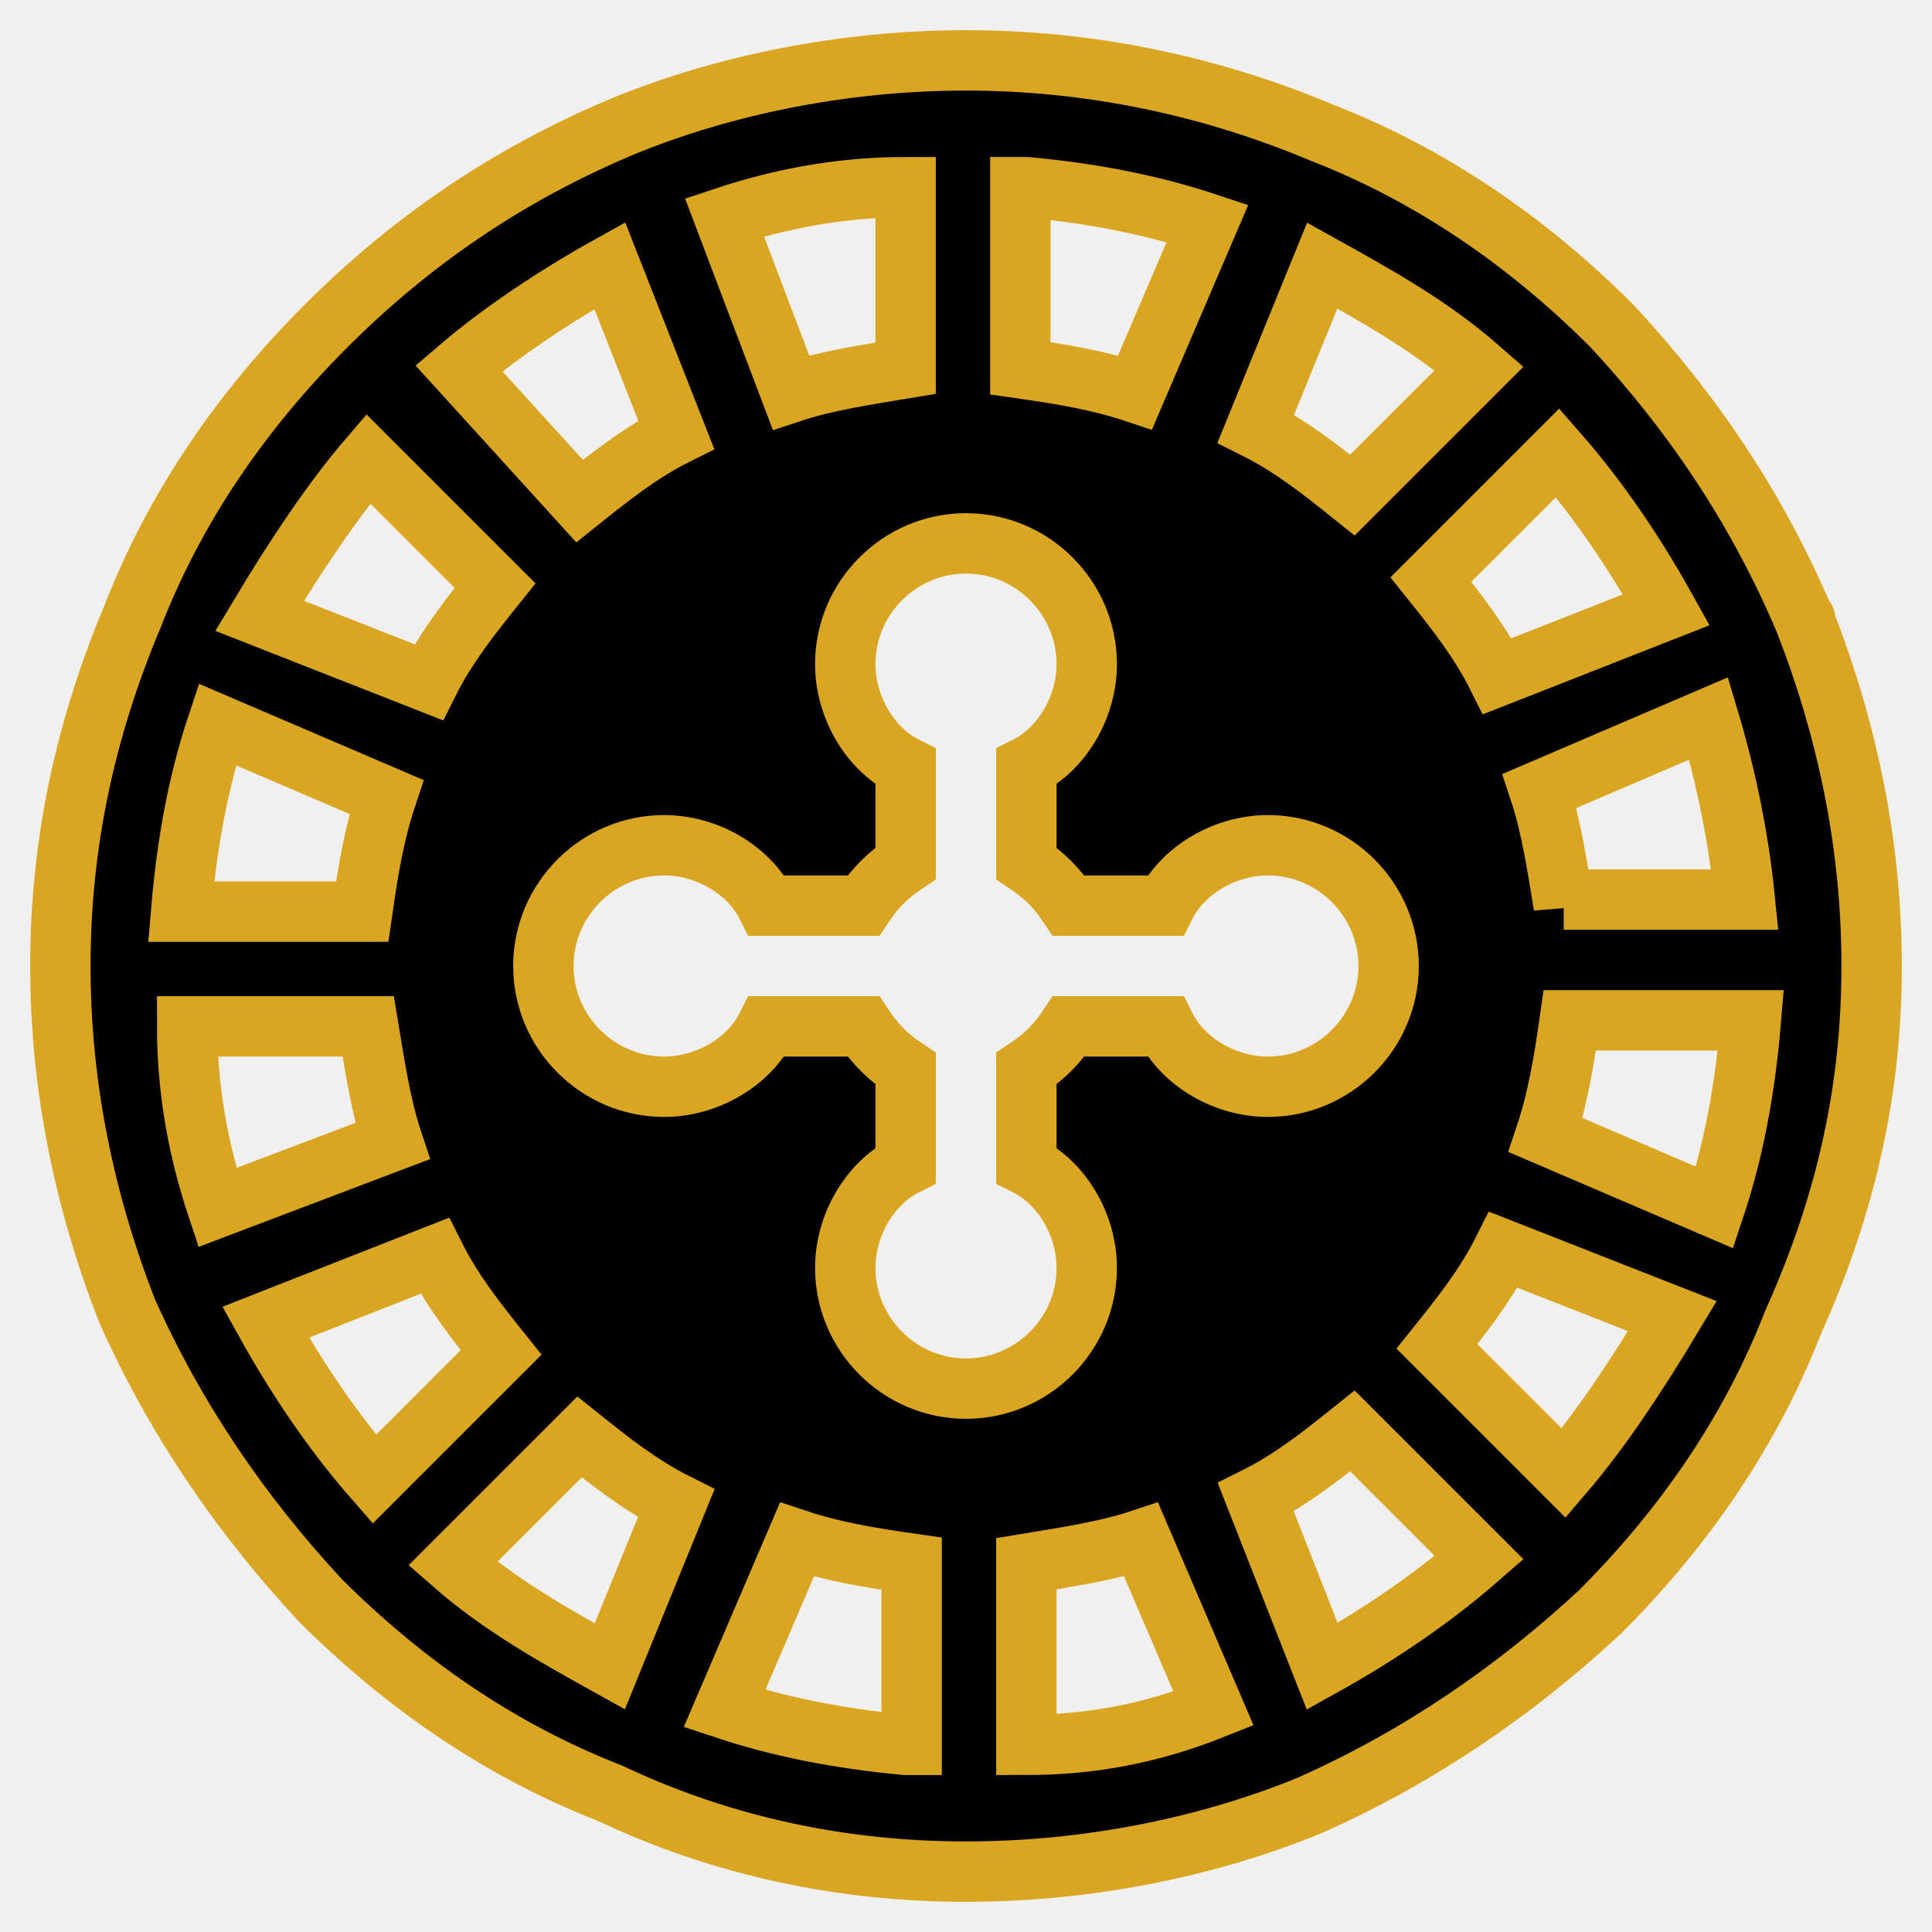
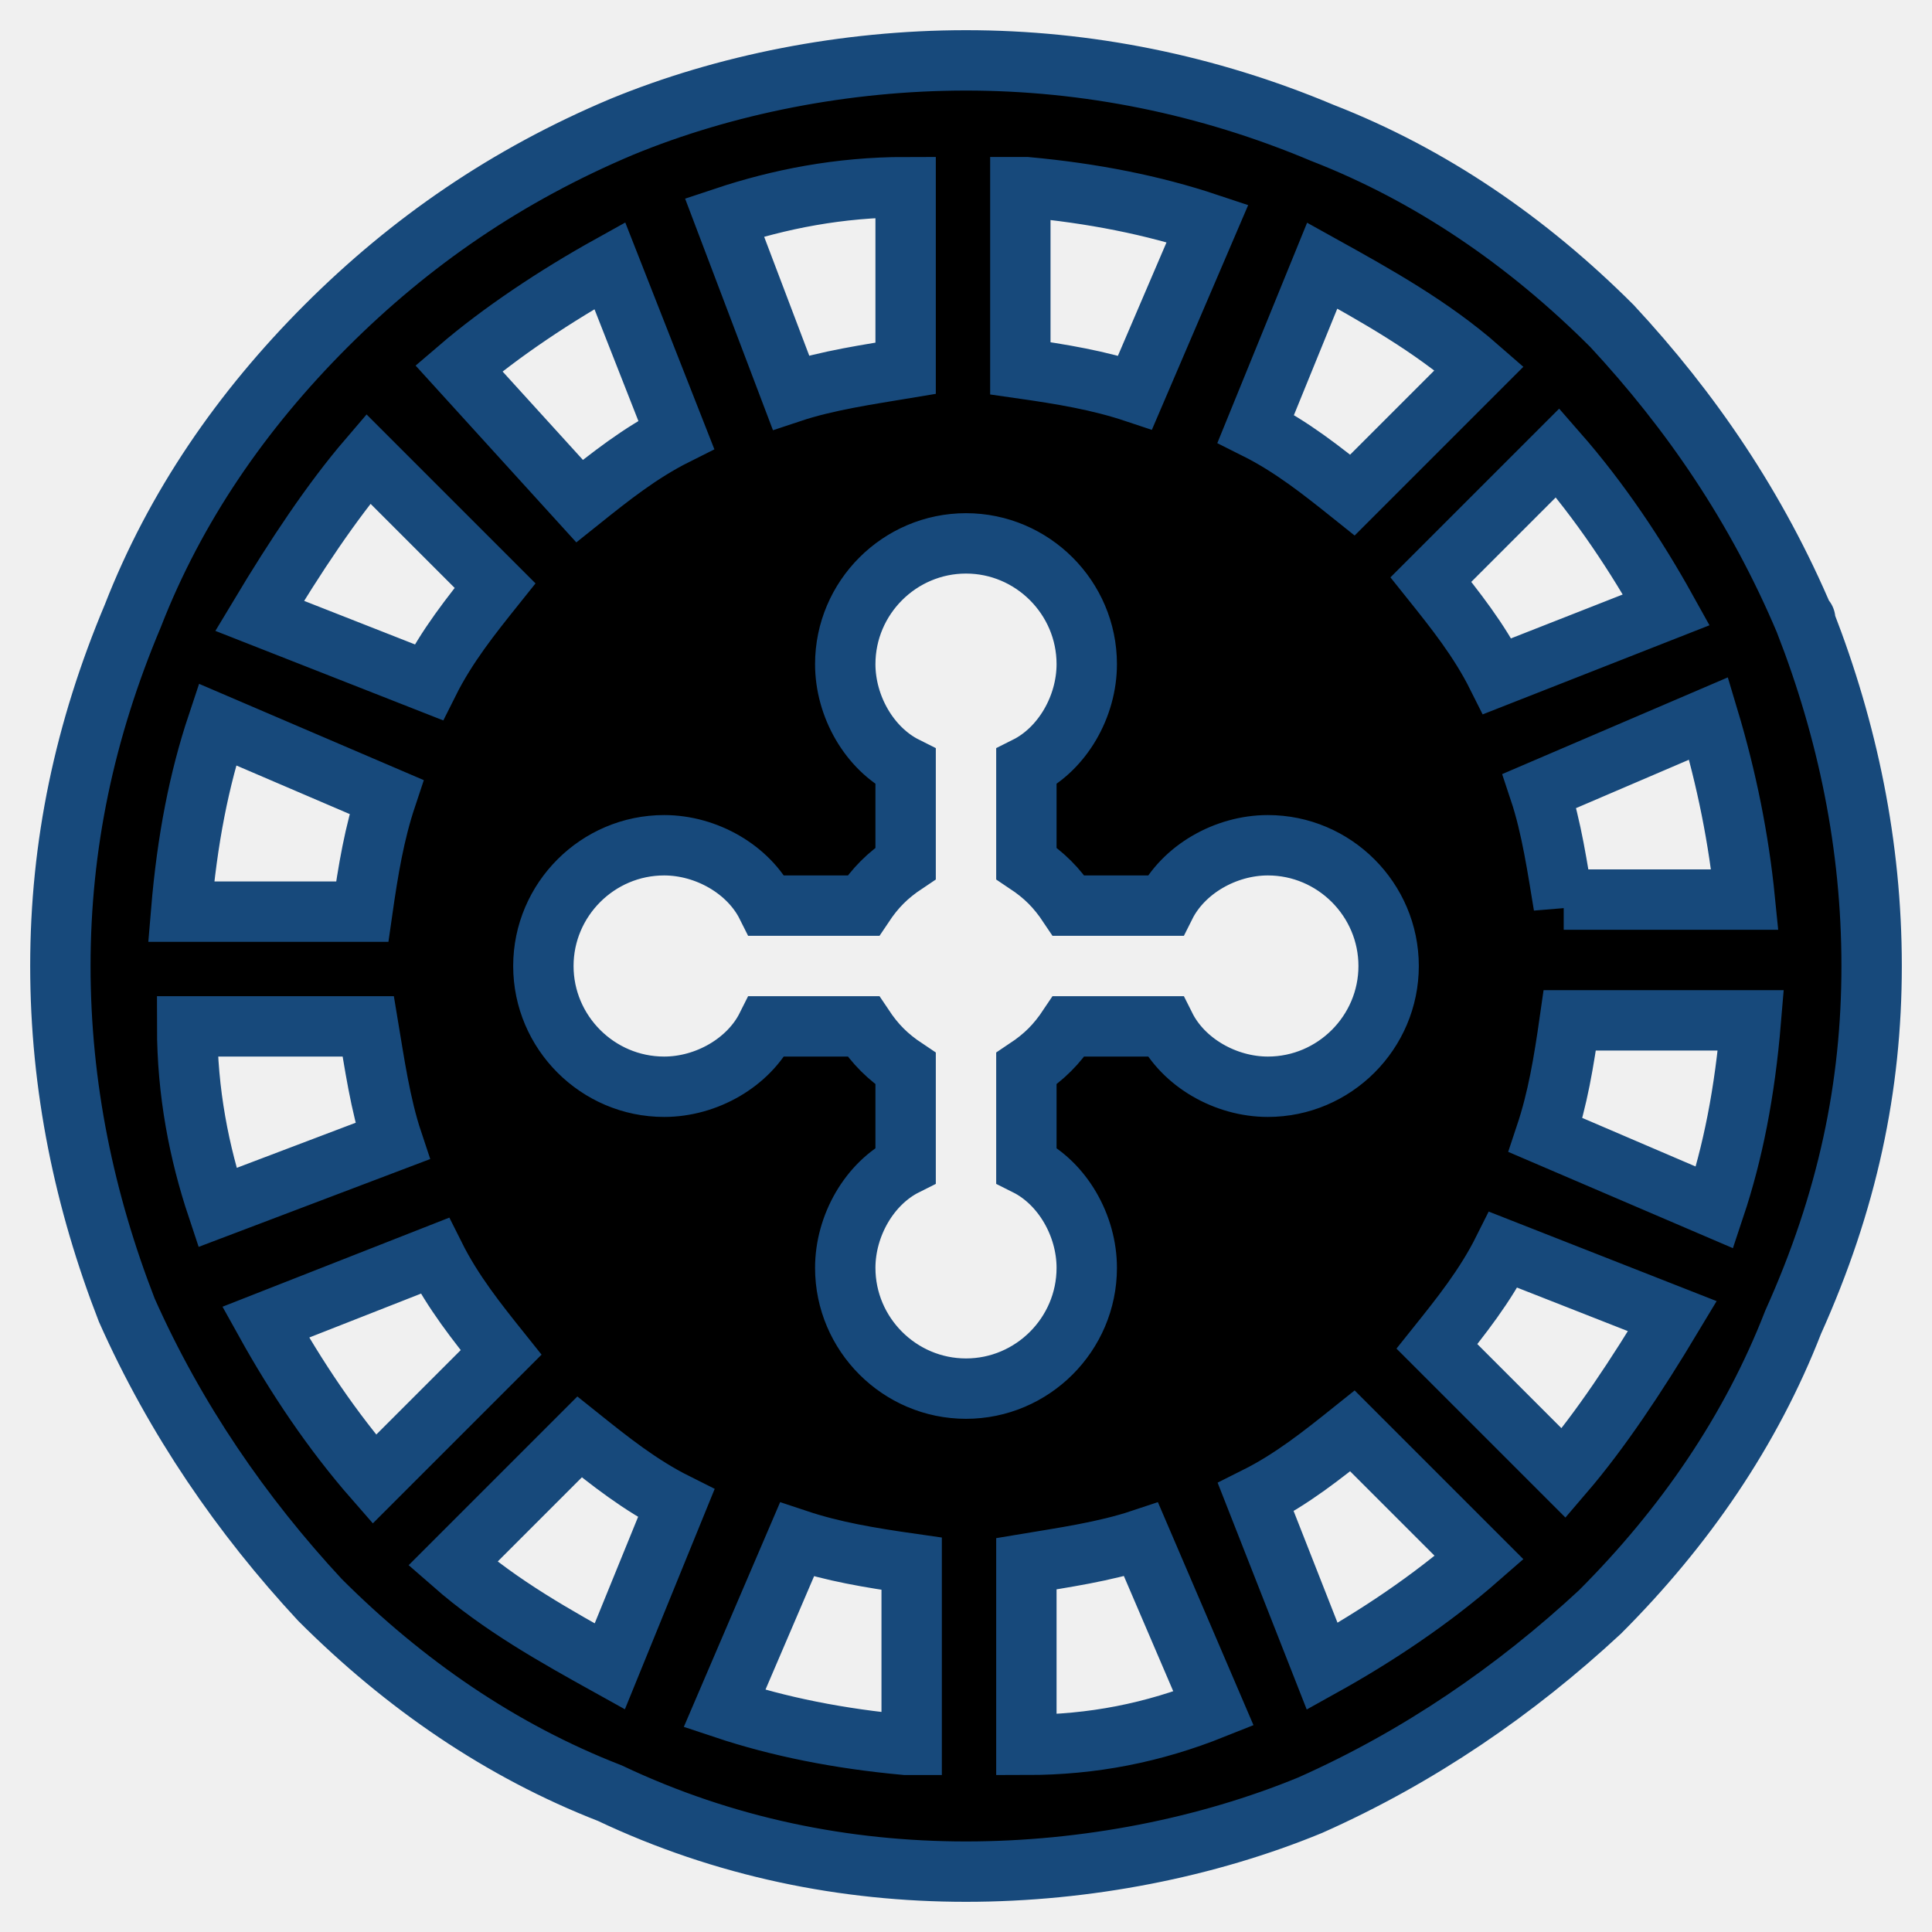
- <svg xmlns="http://www.w3.org/2000/svg" version="1.1" id="Icons" viewBox="0 0 32 32" xml:space="preserve" stroke="goldenrod">
+ <svg xmlns="http://www.w3.org/2000/svg" version="1.1" id="Icons" viewBox="0 0 32 32" xml:space="preserve" stroke="#17497b">
  <style type="text/css">
- 		.st0{fill:#17497b;stroke:#17497b;stroke-width:2;stroke-linecap:round;stroke-linejoin:round;stroke-miterlimit:10;}
+ 		.st0{fill:#fff;stroke:#fff;stroke-width:2;stroke-linecap:round;stroke-linejoin:round;stroke-miterlimit:10;}
</style>
  <path d="M29.9,10.3C29.9,10.3,29.9,10.3,29.9,10.3C29.9,10.3,29.9,10.2,29.9,10.3c-0.8-1.9-1.9-3.5-3.2-4.9c0,0,0,0,0,0c0,0,0,0,0,0  c-1.4-1.4-3-2.5-4.8-3.2c0,0,0,0,0,0c0,0,0,0,0,0C20,1.4,18,1,16,1s-4,0.4-5.7,1.1c0,0,0,0,0,0c0,0,0,0,0,0C8.4,2.9,6.8,4,5.4,5.4  c0,0,0,0,0,0c0,0,0,0,0,0c-1.4,1.4-2.5,3-3.2,4.8c0,0,0,0,0,0c0,0,0,0,0,0C1.4,12.1,1,14,1,16s0.4,3.9,1.1,5.7c0,0,0,0,0,0  c0,0,0,0,0,0c0.8,1.8,1.9,3.4,3.2,4.8c0,0,0,0,0,0c0,0,0,0,0,0c1.4,1.4,3,2.5,4.8,3.2c0,0,0,0,0,0c0,0,0,0,0,0C12,30.6,14,31,16,31  c2,0,4-0.4,5.7-1.1c0,0,0,0,0,0c0,0,0,0,0,0c1.8-0.8,3.4-1.9,4.8-3.2c0,0,0,0,0,0c0,0,0,0,0,0c1.4-1.4,2.5-3,3.2-4.8c0,0,0,0,0,0  c0,0,0,0,0,0C30.6,19.9,31,18,31,16S30.6,12.1,29.9,10.3z M27.6,10.1l-2.8,1.1c-0.3-0.6-0.7-1.1-1.1-1.6l2.1-2.1  C26.5,8.3,27.1,9.2,27.6,10.1z M21.9,4.4c0.9,0.5,1.8,1,2.6,1.7l-2.1,2.1c-0.5-0.4-1-0.8-1.6-1.1L21.9,4.4z M17,3.1  c1.1,0.1,2.1,0.3,3,0.6l-1.2,2.8c-0.6-0.2-1.2-0.3-1.9-0.4V3.1z M15,3.1v3c-0.6,0.1-1.3,0.2-1.9,0.4L12,3.6  C12.9,3.3,13.9,3.1,15,3.1z M10.1,4.4l1.1,2.8c-0.6,0.3-1.1,0.7-1.6,1.1L7.6,6.1C8.3,5.5,9.2,4.9,10.1,4.4z M6.1,7.6l2.1,2.1  c-0.4,0.5-0.8,1-1.1,1.6l-2.8-1.1C4.9,9.2,5.5,8.3,6.1,7.6z M3.6,12l2.8,1.2c-0.2,0.6-0.3,1.2-0.4,1.9h-3C3.1,13.9,3.3,12.9,3.6,12z   M3.1,17h3c0.1,0.6,0.2,1.3,0.4,1.9L3.6,20C3.3,19.1,3.1,18.1,3.1,17z M4.4,21.9l2.8-1.1c0.3,0.6,0.7,1.1,1.1,1.6l-2.1,2.1  C5.5,23.7,4.9,22.8,4.4,21.9z M10.1,27.6c-0.9-0.5-1.8-1-2.6-1.7l2.1-2.1c0.5,0.4,1,0.8,1.6,1.1L10.1,27.6z M15,28.9  c-1.1-0.1-2.1-0.3-3-0.6l1.2-2.8c0.6,0.2,1.2,0.3,1.9,0.4V28.9z M14,21c0-0.7,0.4-1.4,1-1.7v-1.6c-0.3-0.2-0.5-0.4-0.7-0.7h-1.6  c-0.3,0.6-1,1-1.7,1c-1.1,0-2-0.9-2-2s0.9-2,2-2c0.7,0,1.4,0.4,1.7,1h1.6c0.2-0.3,0.4-0.5,0.7-0.7v-1.6c-0.6-0.3-1-1-1-1.7  c0-1.1,0.9-2,2-2s2,0.9,2,2c0,0.7-0.4,1.4-1,1.7v1.6c0.3,0.2,0.5,0.4,0.7,0.7h1.6c0.3-0.6,1-1,1.7-1c1.1,0,2,0.9,2,2s-0.9,2-2,2  c-0.7,0-1.4-0.4-1.7-1h-1.6c-0.2,0.3-0.4,0.5-0.7,0.7v1.6c0.6,0.3,1,1,1,1.7c0,1.1-0.9,2-2,2S14,22.1,14,21z M17,28.9v-3  c0.6-0.1,1.3-0.2,1.9-0.4l1.2,2.8C19.1,28.7,18.1,28.9,17,28.9z M21.9,27.6l-1.1-2.8c0.6-0.3,1.1-0.7,1.6-1.1l2.1,2.1  C23.7,26.5,22.8,27.1,21.9,27.6z M25.9,24.4l-2.1-2.1c0.4-0.5,0.8-1,1.1-1.6l2.8,1.1C27.1,22.8,26.5,23.7,25.9,24.4z M28.4,20  l-2.8-1.2c0.2-0.6,0.3-1.2,0.4-1.9h3C28.9,18.1,28.7,19.1,28.4,20z M25.9,15c-0.1-0.6-0.2-1.3-0.4-1.9l2.8-1.2c0.3,1,0.5,2,0.6,3  H25.9z" />
</svg>
